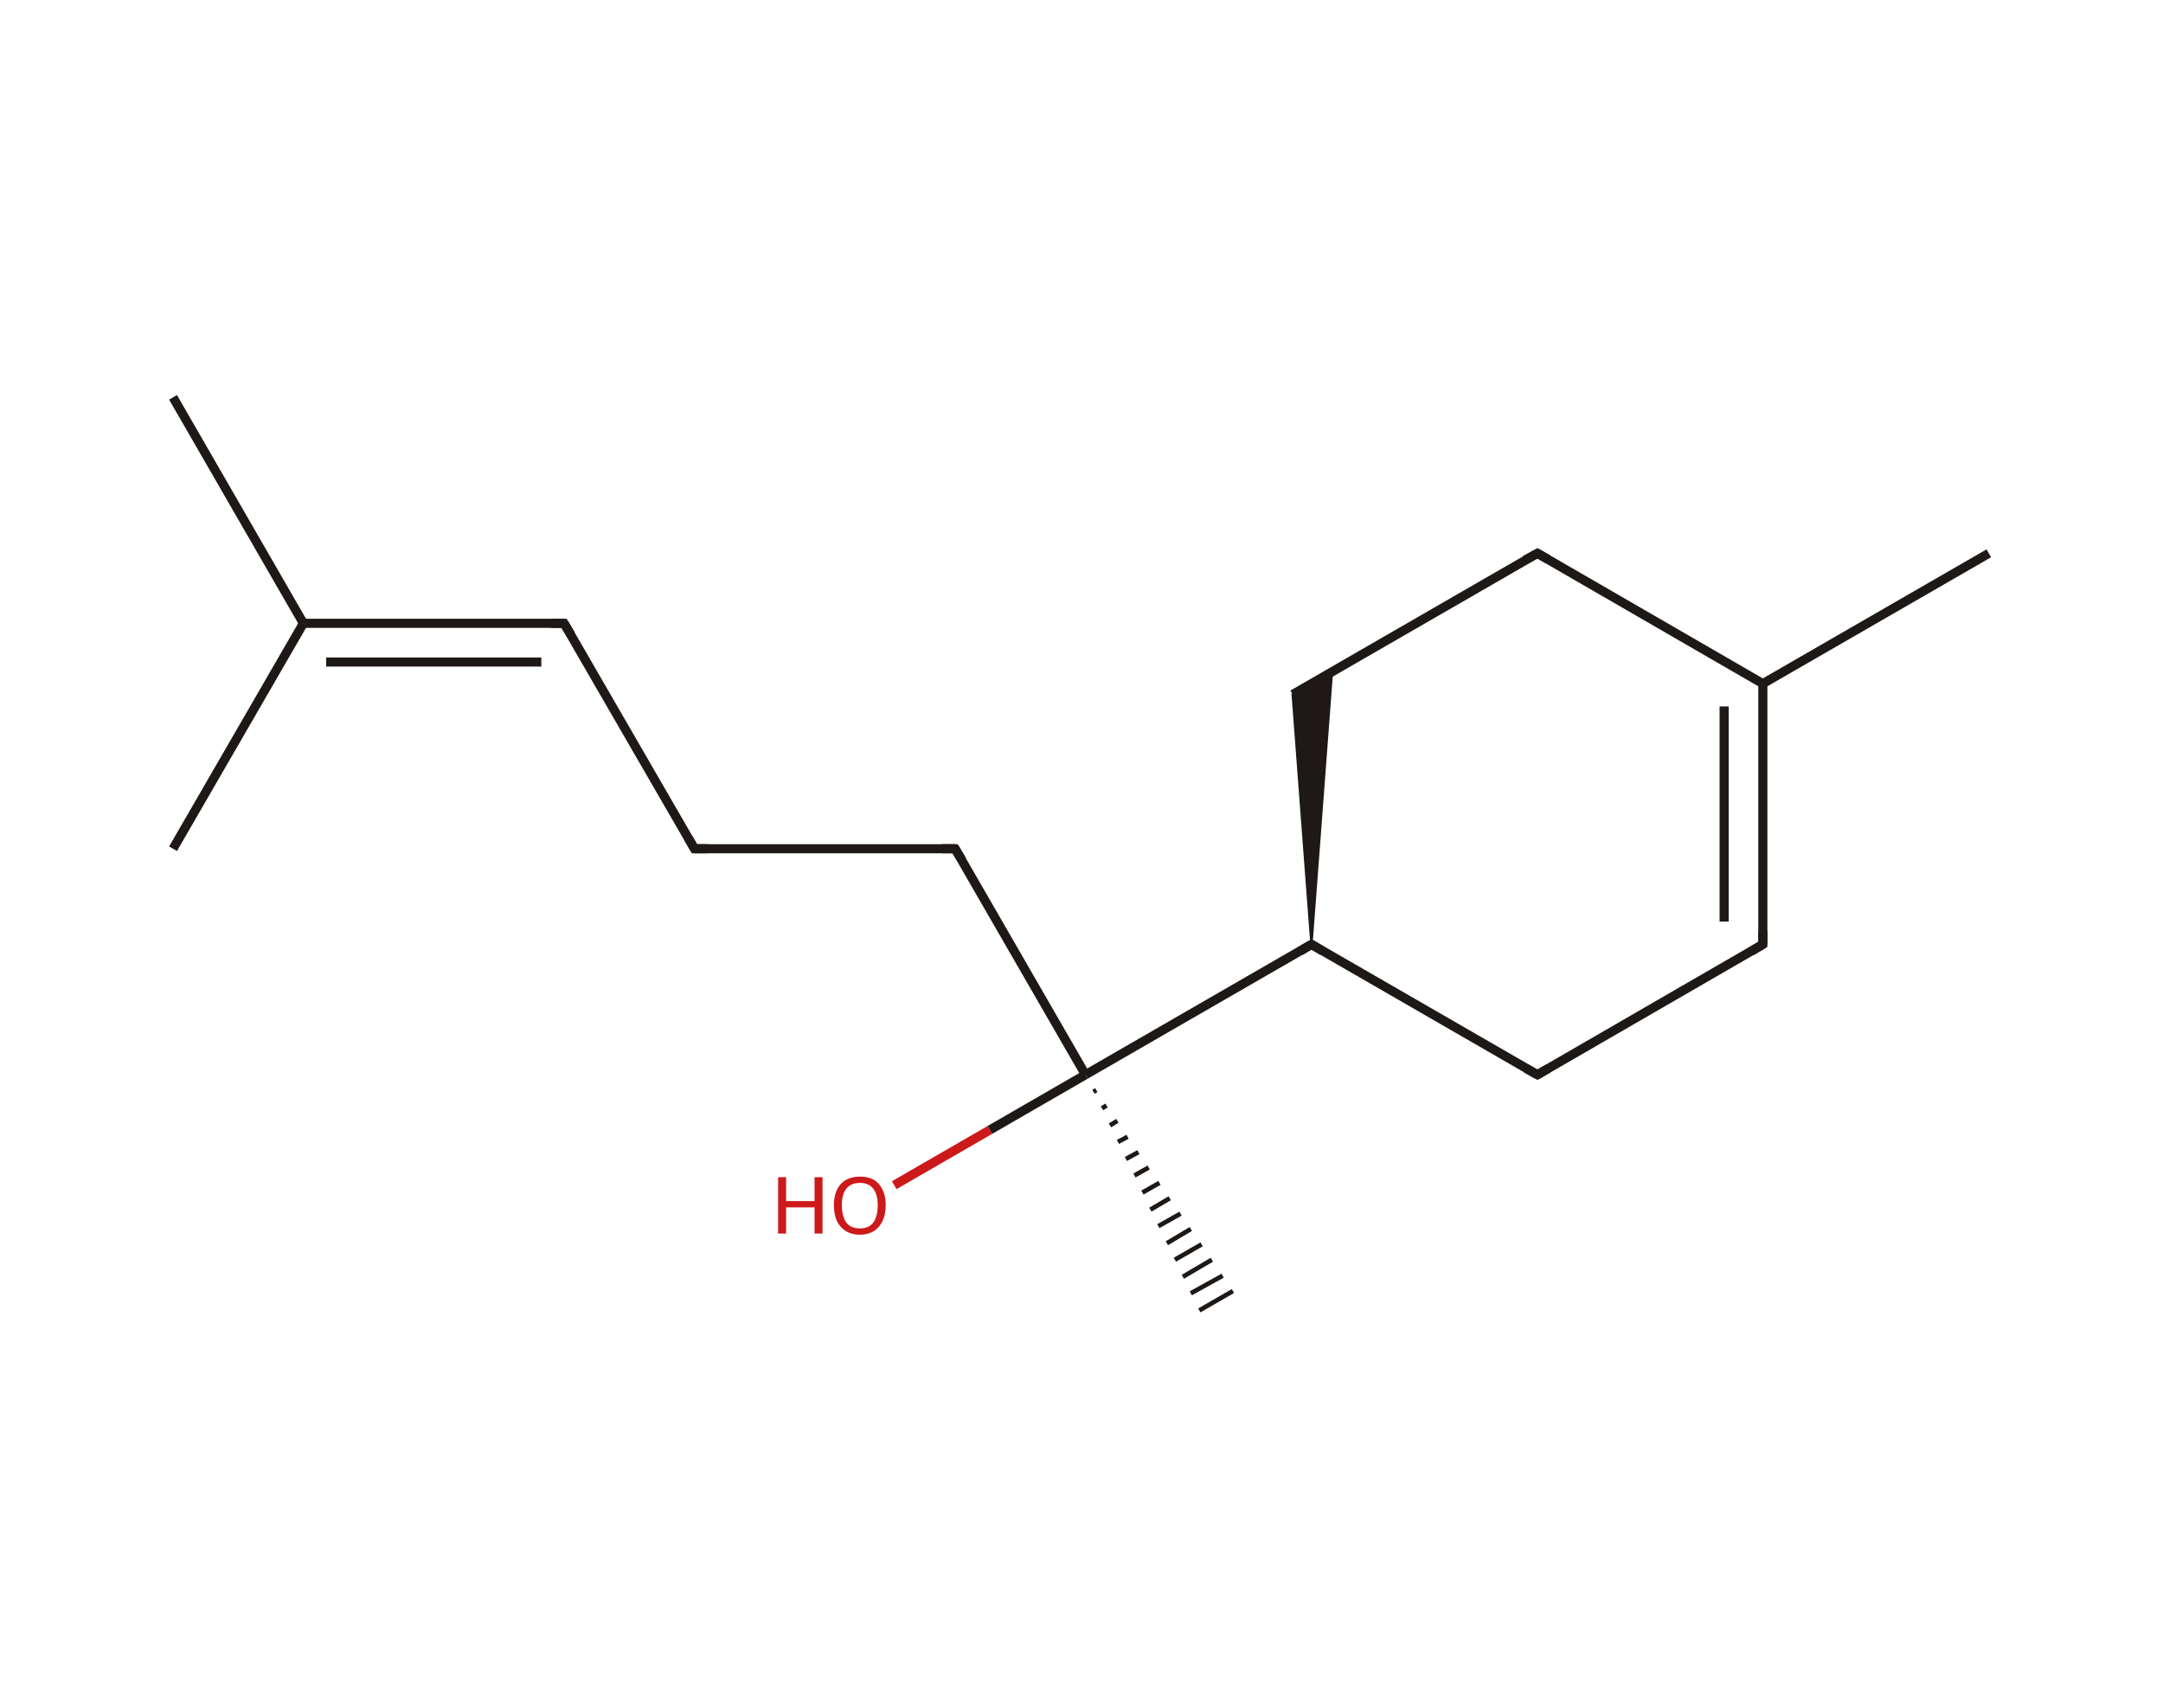
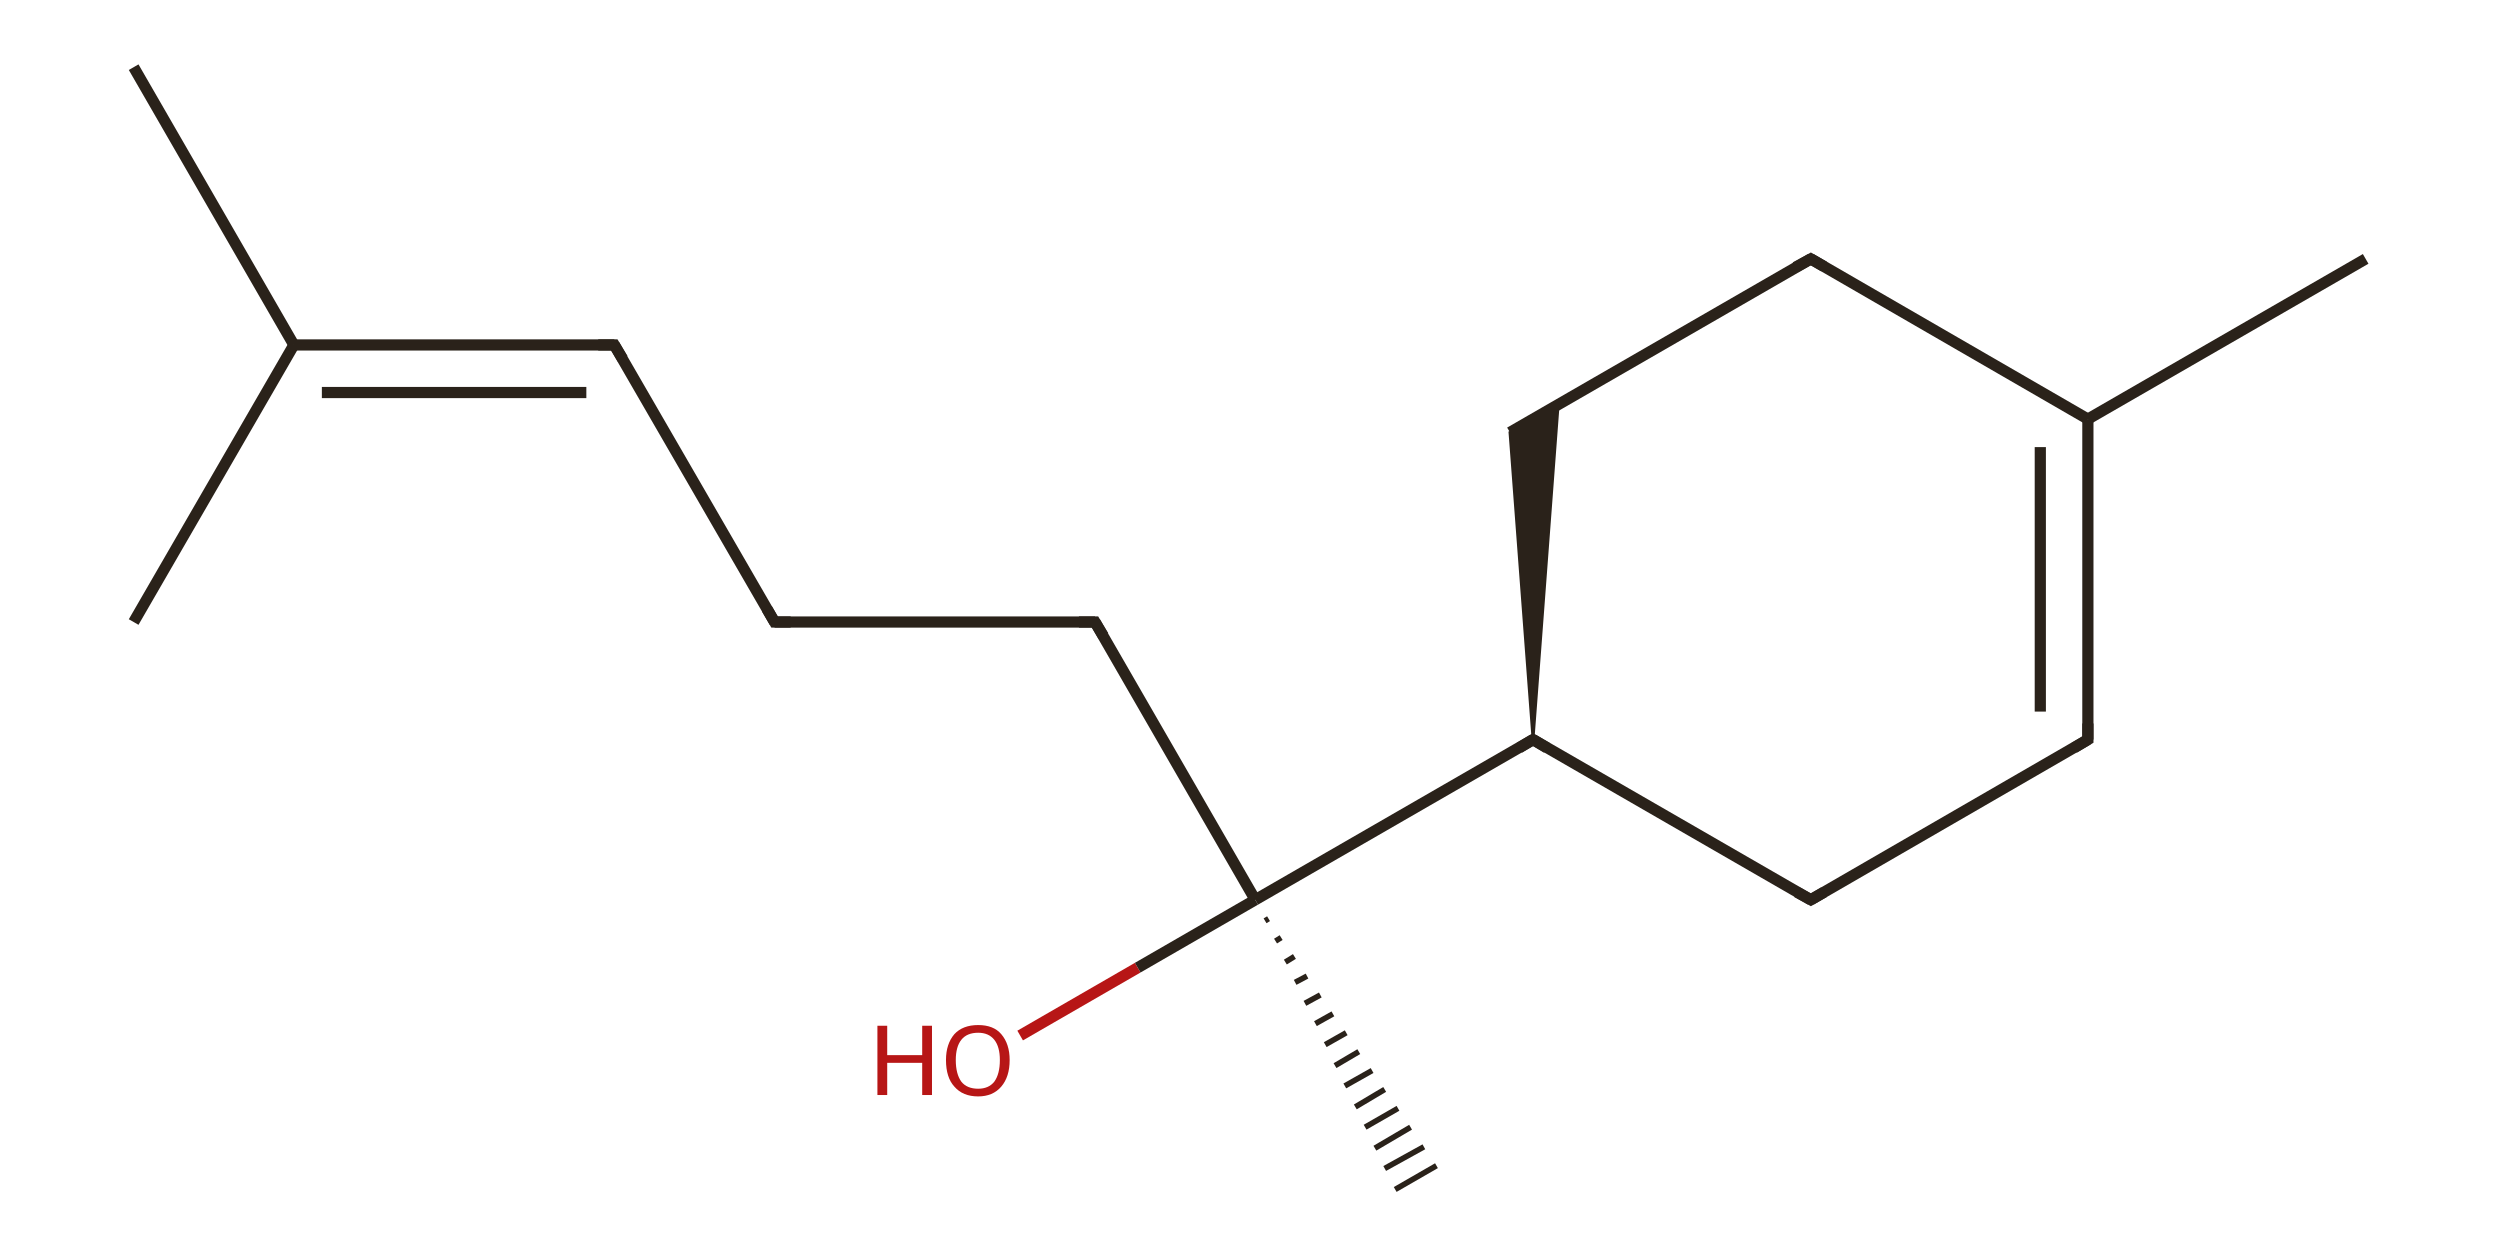
- <svg xmlns="http://www.w3.org/2000/svg" version="1.1" baseProfile="full" xml:space="preserve" width="380px" height="300px" viewBox="0 0 380 300">
-   <path class="bond-0 atom-0 atom-2" d="M 157.1,208.2 L 173.9,198.5" style="fill:none;fill-rule:evenodd;stroke:#CC1919;stroke-width:1.6px;stroke-linecap:butt;stroke-linejoin:miter;stroke-opacity:1" />
-   <path class="bond-0 atom-0 atom-2" d="M 173.9,198.5 L 190.7,188.8" style="fill:none;fill-rule:evenodd;stroke:#1E1916;stroke-width:1.6px;stroke-linecap:butt;stroke-linejoin:miter;stroke-opacity:1" />
-   <path class="bond-1 atom-1 atom-2" d="M 230.4,165.9 L 190.7,188.8" style="fill:none;fill-rule:evenodd;stroke:#1E1916;stroke-width:1.6px;stroke-linecap:butt;stroke-linejoin:miter;stroke-opacity:1" />
-   <path class="bond-2 atom-1 atom-3" d="M 230.4,165.9 L 227.1,122.0 L 234.0,118.0 Z" style="fill:#1E1916;fill-rule:evenodd;fill-opacity:1;stroke:#1E1916;stroke-width:0.4px;stroke-linecap:butt;stroke-linejoin:miter;stroke-miterlimit:10;stroke-opacity:1;" />
-   <path class="bond-3 atom-1 atom-4" d="M 230.4,165.9 L 270.1,188.8" style="fill:none;fill-rule:evenodd;stroke:#1E1916;stroke-width:1.6px;stroke-linecap:butt;stroke-linejoin:miter;stroke-opacity:1" />
-   <path class="bond-4 atom-2 atom-5" d="M 190.7,188.8 L 167.8,149.1" style="fill:none;fill-rule:evenodd;stroke:#1E1916;stroke-width:1.6px;stroke-linecap:butt;stroke-linejoin:miter;stroke-opacity:1" />
-   <path class="bond-5 atom-2 atom-7" d="M 192.6,191.5 L 192.1,191.8" style="fill:none;fill-rule:evenodd;stroke:#1E1916;stroke-width:0.8px;stroke-linecap:butt;stroke-linejoin:miter;stroke-opacity:1" />
-   <path class="bond-5 atom-2 atom-7" d="M 194.4,194.2 L 193.6,194.7" style="fill:none;fill-rule:evenodd;stroke:#1E1916;stroke-width:0.8px;stroke-linecap:butt;stroke-linejoin:miter;stroke-opacity:1" />
-   <path class="bond-5 atom-2 atom-7" d="M 196.3,196.9 L 195.0,197.7" style="fill:none;fill-rule:evenodd;stroke:#1E1916;stroke-width:0.8px;stroke-linecap:butt;stroke-linejoin:miter;stroke-opacity:1" />
-   <path class="bond-5 atom-2 atom-7" d="M 198.1,199.7 L 196.4,200.6" style="fill:none;fill-rule:evenodd;stroke:#1E1916;stroke-width:0.8px;stroke-linecap:butt;stroke-linejoin:miter;stroke-opacity:1" />
-   <path class="bond-5 atom-2 atom-7" d="M 200.0,202.4 L 197.8,203.6" style="fill:none;fill-rule:evenodd;stroke:#1E1916;stroke-width:0.8px;stroke-linecap:butt;stroke-linejoin:miter;stroke-opacity:1" />
-   <path class="bond-5 atom-2 atom-7" d="M 201.8,205.1 L 199.3,206.5" style="fill:none;fill-rule:evenodd;stroke:#1E1916;stroke-width:0.8px;stroke-linecap:butt;stroke-linejoin:miter;stroke-opacity:1" />
-   <path class="bond-5 atom-2 atom-7" d="M 203.7,207.8 L 200.7,209.5" style="fill:none;fill-rule:evenodd;stroke:#1E1916;stroke-width:0.8px;stroke-linecap:butt;stroke-linejoin:miter;stroke-opacity:1" />
-   <path class="bond-5 atom-2 atom-7" d="M 205.5,210.5 L 202.1,212.5" style="fill:none;fill-rule:evenodd;stroke:#1E1916;stroke-width:0.8px;stroke-linecap:butt;stroke-linejoin:miter;stroke-opacity:1" />
-   <path class="bond-5 atom-2 atom-7" d="M 207.4,213.2 L 203.5,215.4" style="fill:none;fill-rule:evenodd;stroke:#1E1916;stroke-width:0.8px;stroke-linecap:butt;stroke-linejoin:miter;stroke-opacity:1" />
-   <path class="bond-5 atom-2 atom-7" d="M 209.2,215.9 L 205.0,218.4" style="fill:none;fill-rule:evenodd;stroke:#1E1916;stroke-width:0.8px;stroke-linecap:butt;stroke-linejoin:miter;stroke-opacity:1" />
-   <path class="bond-5 atom-2 atom-7" d="M 211.1,218.6 L 206.4,221.3" style="fill:none;fill-rule:evenodd;stroke:#1E1916;stroke-width:0.8px;stroke-linecap:butt;stroke-linejoin:miter;stroke-opacity:1" />
-   <path class="bond-5 atom-2 atom-7" d="M 212.9,221.3 L 207.8,224.3" style="fill:none;fill-rule:evenodd;stroke:#1E1916;stroke-width:0.8px;stroke-linecap:butt;stroke-linejoin:miter;stroke-opacity:1" />
-   <path class="bond-5 atom-2 atom-7" d="M 214.8,224.1 L 209.2,227.2" style="fill:none;fill-rule:evenodd;stroke:#1E1916;stroke-width:0.8px;stroke-linecap:butt;stroke-linejoin:miter;stroke-opacity:1" />
-   <path class="bond-5 atom-2 atom-7" d="M 216.6,226.8 L 210.7,230.2" style="fill:none;fill-rule:evenodd;stroke:#1E1916;stroke-width:0.8px;stroke-linecap:butt;stroke-linejoin:miter;stroke-opacity:1" />
-   <path class="bond-6 atom-3 atom-6" d="M 227.1,122.0 L 270.1,97.2" style="fill:none;fill-rule:evenodd;stroke:#1E1916;stroke-width:1.6px;stroke-linecap:butt;stroke-linejoin:miter;stroke-opacity:1" />
-   <path class="bond-7 atom-4 atom-9" d="M 270.1,188.8 L 309.7,165.9" style="fill:none;fill-rule:evenodd;stroke:#1E1916;stroke-width:1.6px;stroke-linecap:butt;stroke-linejoin:miter;stroke-opacity:1" />
-   <path class="bond-8 atom-5 atom-10" d="M 167.8,149.1 L 122.0,149.1" style="fill:none;fill-rule:evenodd;stroke:#1E1916;stroke-width:1.6px;stroke-linecap:butt;stroke-linejoin:miter;stroke-opacity:1" />
-   <path class="bond-9 atom-6 atom-8" d="M 270.1,97.2 L 309.7,120.1" style="fill:none;fill-rule:evenodd;stroke:#1E1916;stroke-width:1.6px;stroke-linecap:butt;stroke-linejoin:miter;stroke-opacity:1" />
-   <path class="bond-10 atom-8 atom-9" d="M 309.7,120.1 L 309.7,165.9" style="fill:none;fill-rule:evenodd;stroke:#1E1916;stroke-width:1.6px;stroke-linecap:butt;stroke-linejoin:miter;stroke-opacity:1" />
-   <path class="bond-10 atom-8 atom-9" d="M 302.9,124.1 L 302.9,161.9" style="fill:none;fill-rule:evenodd;stroke:#1E1916;stroke-width:1.6px;stroke-linecap:butt;stroke-linejoin:miter;stroke-opacity:1" />
-   <path class="bond-11 atom-8 atom-11" d="M 309.7,120.1 L 349.4,97.2" style="fill:none;fill-rule:evenodd;stroke:#1E1916;stroke-width:1.6px;stroke-linecap:butt;stroke-linejoin:miter;stroke-opacity:1" />
-   <path class="bond-12 atom-10 atom-12" d="M 122.0,149.1 L 99.1,109.5" style="fill:none;fill-rule:evenodd;stroke:#1E1916;stroke-width:1.6px;stroke-linecap:butt;stroke-linejoin:miter;stroke-opacity:1" />
-   <path class="bond-13 atom-12 atom-13" d="M 99.1,109.5 L 53.3,109.5" style="fill:none;fill-rule:evenodd;stroke:#1E1916;stroke-width:1.6px;stroke-linecap:butt;stroke-linejoin:miter;stroke-opacity:1" />
-   <path class="bond-13 atom-12 atom-13" d="M 95.1,116.3 L 57.3,116.3" style="fill:none;fill-rule:evenodd;stroke:#1E1916;stroke-width:1.6px;stroke-linecap:butt;stroke-linejoin:miter;stroke-opacity:1" />
-   <path class="bond-14 atom-13 atom-14" d="M 53.3,109.5 L 30.4,69.8" style="fill:none;fill-rule:evenodd;stroke:#1E1916;stroke-width:1.6px;stroke-linecap:butt;stroke-linejoin:miter;stroke-opacity:1" />
-   <path class="bond-15 atom-13 atom-15" d="M 53.3,109.5 L 30.4,149.1" style="fill:none;fill-rule:evenodd;stroke:#1E1916;stroke-width:1.6px;stroke-linecap:butt;stroke-linejoin:miter;stroke-opacity:1" />
-   <path d="M 228.4,167.1 L 230.4,165.9 L 232.4,167.1" style="fill:none;stroke:#1E1916;stroke-width:1.6px;stroke-linecap:butt;stroke-linejoin:miter;stroke-miterlimit:10;stroke-opacity:1;" />
-   <path d="M 268.1,187.7 L 270.1,188.8 L 272.0,187.7" style="fill:none;stroke:#1E1916;stroke-width:1.6px;stroke-linecap:butt;stroke-linejoin:miter;stroke-miterlimit:10;stroke-opacity:1;" />
-   <path d="M 169.0,151.1 L 167.8,149.1 L 165.5,149.1" style="fill:none;stroke:#1E1916;stroke-width:1.6px;stroke-linecap:butt;stroke-linejoin:miter;stroke-miterlimit:10;stroke-opacity:1;" />
-   <path d="M 267.9,98.4 L 270.1,97.2 L 272.0,98.3" style="fill:none;stroke:#1E1916;stroke-width:1.6px;stroke-linecap:butt;stroke-linejoin:miter;stroke-miterlimit:10;stroke-opacity:1;" />
-   <path d="M 307.7,167.1 L 309.7,165.9 L 309.7,163.6" style="fill:none;stroke:#1E1916;stroke-width:1.6px;stroke-linecap:butt;stroke-linejoin:miter;stroke-miterlimit:10;stroke-opacity:1;" />
-   <path d="M 124.3,149.1 L 122.0,149.1 L 120.9,147.2" style="fill:none;stroke:#1E1916;stroke-width:1.6px;stroke-linecap:butt;stroke-linejoin:miter;stroke-miterlimit:10;stroke-opacity:1;" />
-   <path d="M 100.3,111.5 L 99.1,109.5 L 96.8,109.5" style="fill:none;stroke:#1E1916;stroke-width:1.6px;stroke-linecap:butt;stroke-linejoin:miter;stroke-miterlimit:10;stroke-opacity:1;" />
-   <path class="atom-0" d="M 136.7 206.8 L 138.1 206.8 L 138.1 211.0 L 143.1 211.0 L 143.1 206.8 L 144.5 206.8 L 144.5 216.7 L 143.1 216.7 L 143.1 212.1 L 138.1 212.1 L 138.1 216.7 L 136.7 216.7 L 136.7 206.8 " fill="#CC1919" />
-   <path class="atom-0" d="M 146.5 211.7 Q 146.5 209.4, 147.7 208.0 Q 148.9 206.7, 151.1 206.7 Q 153.3 206.7, 154.4 208.0 Q 155.6 209.4, 155.6 211.7 Q 155.6 214.1, 154.4 215.5 Q 153.2 216.9, 151.1 216.9 Q 148.9 216.9, 147.7 215.5 Q 146.5 214.2, 146.5 211.7 M 151.1 215.8 Q 152.6 215.8, 153.4 214.8 Q 154.2 213.7, 154.2 211.7 Q 154.2 209.8, 153.4 208.8 Q 152.6 207.8, 151.1 207.8 Q 149.5 207.8, 148.7 208.8 Q 147.9 209.8, 147.9 211.7 Q 147.9 213.7, 148.7 214.8 Q 149.5 215.8, 151.1 215.8 " fill="#CC1919" />
+ <svg xmlns="http://www.w3.org/2000/svg" version="1.1" baseProfile="full" xml:space="preserve" viewBox="11.3 60.2 357.3 179.6">
+   <path class="bond-0 atom-0 atom-2" d="M 157.1,208.2 L 173.9,198.5" style="fill:none;fill-rule:evenodd;stroke:#B71616;stroke-width:1.6px;stroke-linecap:butt;stroke-linejoin:miter;stroke-opacity:1" />
+   <path class="bond-0 atom-0 atom-2" d="M 173.9,198.5 L 190.7,188.8" style="fill:none;fill-rule:evenodd;stroke:#2A221A;stroke-width:1.6px;stroke-linecap:butt;stroke-linejoin:miter;stroke-opacity:1" />
+   <path class="bond-1 atom-1 atom-2" d="M 230.4,165.9 L 190.7,188.8" style="fill:none;fill-rule:evenodd;stroke:#2A221A;stroke-width:1.6px;stroke-linecap:butt;stroke-linejoin:miter;stroke-opacity:1" />
+   <path class="bond-2 atom-1 atom-3" d="M 230.4,165.9 L 227.1,122.0 L 234.0,118.0 Z" style="fill:#2A221A;fill-rule:evenodd;fill-opacity:1;stroke:#2A221A;stroke-width:0.4px;stroke-linecap:butt;stroke-linejoin:miter;stroke-miterlimit:10;stroke-opacity:1;" />
+   <path class="bond-3 atom-1 atom-4" d="M 230.4,165.9 L 270.1,188.8" style="fill:none;fill-rule:evenodd;stroke:#2A221A;stroke-width:1.6px;stroke-linecap:butt;stroke-linejoin:miter;stroke-opacity:1" />
+   <path class="bond-4 atom-2 atom-5" d="M 190.7,188.8 L 167.8,149.1" style="fill:none;fill-rule:evenodd;stroke:#2A221A;stroke-width:1.6px;stroke-linecap:butt;stroke-linejoin:miter;stroke-opacity:1" />
+   <path class="bond-5 atom-2 atom-7" d="M 192.6,191.5 L 192.1,191.8" style="fill:none;fill-rule:evenodd;stroke:#2A221A;stroke-width:0.8px;stroke-linecap:butt;stroke-linejoin:miter;stroke-opacity:1" />
+   <path class="bond-5 atom-2 atom-7" d="M 194.4,194.2 L 193.6,194.7" style="fill:none;fill-rule:evenodd;stroke:#2A221A;stroke-width:0.8px;stroke-linecap:butt;stroke-linejoin:miter;stroke-opacity:1" />
+   <path class="bond-5 atom-2 atom-7" d="M 196.3,196.9 L 195.0,197.7" style="fill:none;fill-rule:evenodd;stroke:#2A221A;stroke-width:0.8px;stroke-linecap:butt;stroke-linejoin:miter;stroke-opacity:1" />
+   <path class="bond-5 atom-2 atom-7" d="M 198.1,199.7 L 196.4,200.6" style="fill:none;fill-rule:evenodd;stroke:#2A221A;stroke-width:0.8px;stroke-linecap:butt;stroke-linejoin:miter;stroke-opacity:1" />
+   <path class="bond-5 atom-2 atom-7" d="M 200.0,202.4 L 197.8,203.6" style="fill:none;fill-rule:evenodd;stroke:#2A221A;stroke-width:0.8px;stroke-linecap:butt;stroke-linejoin:miter;stroke-opacity:1" />
+   <path class="bond-5 atom-2 atom-7" d="M 201.8,205.1 L 199.3,206.5" style="fill:none;fill-rule:evenodd;stroke:#2A221A;stroke-width:0.8px;stroke-linecap:butt;stroke-linejoin:miter;stroke-opacity:1" />
+   <path class="bond-5 atom-2 atom-7" d="M 203.7,207.8 L 200.7,209.5" style="fill:none;fill-rule:evenodd;stroke:#2A221A;stroke-width:0.8px;stroke-linecap:butt;stroke-linejoin:miter;stroke-opacity:1" />
+   <path class="bond-5 atom-2 atom-7" d="M 205.5,210.5 L 202.1,212.5" style="fill:none;fill-rule:evenodd;stroke:#2A221A;stroke-width:0.8px;stroke-linecap:butt;stroke-linejoin:miter;stroke-opacity:1" />
+   <path class="bond-5 atom-2 atom-7" d="M 207.4,213.2 L 203.5,215.4" style="fill:none;fill-rule:evenodd;stroke:#2A221A;stroke-width:0.8px;stroke-linecap:butt;stroke-linejoin:miter;stroke-opacity:1" />
+   <path class="bond-5 atom-2 atom-7" d="M 209.2,215.9 L 205.0,218.4" style="fill:none;fill-rule:evenodd;stroke:#2A221A;stroke-width:0.8px;stroke-linecap:butt;stroke-linejoin:miter;stroke-opacity:1" />
+   <path class="bond-5 atom-2 atom-7" d="M 211.1,218.6 L 206.4,221.3" style="fill:none;fill-rule:evenodd;stroke:#2A221A;stroke-width:0.8px;stroke-linecap:butt;stroke-linejoin:miter;stroke-opacity:1" />
+   <path class="bond-5 atom-2 atom-7" d="M 212.9,221.3 L 207.8,224.3" style="fill:none;fill-rule:evenodd;stroke:#2A221A;stroke-width:0.8px;stroke-linecap:butt;stroke-linejoin:miter;stroke-opacity:1" />
+   <path class="bond-5 atom-2 atom-7" d="M 214.8,224.1 L 209.2,227.2" style="fill:none;fill-rule:evenodd;stroke:#2A221A;stroke-width:0.8px;stroke-linecap:butt;stroke-linejoin:miter;stroke-opacity:1" />
+   <path class="bond-5 atom-2 atom-7" d="M 216.6,226.8 L 210.7,230.2" style="fill:none;fill-rule:evenodd;stroke:#2A221A;stroke-width:0.8px;stroke-linecap:butt;stroke-linejoin:miter;stroke-opacity:1" />
+   <path class="bond-6 atom-3 atom-6" d="M 227.1,122.0 L 270.1,97.2" style="fill:none;fill-rule:evenodd;stroke:#2A221A;stroke-width:1.6px;stroke-linecap:butt;stroke-linejoin:miter;stroke-opacity:1" />
+   <path class="bond-7 atom-4 atom-9" d="M 270.1,188.8 L 309.7,165.9" style="fill:none;fill-rule:evenodd;stroke:#2A221A;stroke-width:1.6px;stroke-linecap:butt;stroke-linejoin:miter;stroke-opacity:1" />
+   <path class="bond-8 atom-5 atom-10" d="M 167.8,149.1 L 122.0,149.1" style="fill:none;fill-rule:evenodd;stroke:#2A221A;stroke-width:1.6px;stroke-linecap:butt;stroke-linejoin:miter;stroke-opacity:1" />
+   <path class="bond-9 atom-6 atom-8" d="M 270.1,97.2 L 309.7,120.1" style="fill:none;fill-rule:evenodd;stroke:#2A221A;stroke-width:1.6px;stroke-linecap:butt;stroke-linejoin:miter;stroke-opacity:1" />
+   <path class="bond-10 atom-8 atom-9" d="M 309.7,120.1 L 309.7,165.9" style="fill:none;fill-rule:evenodd;stroke:#2A221A;stroke-width:1.6px;stroke-linecap:butt;stroke-linejoin:miter;stroke-opacity:1" />
+   <path class="bond-10 atom-8 atom-9" d="M 302.9,124.1 L 302.9,161.9" style="fill:none;fill-rule:evenodd;stroke:#2A221A;stroke-width:1.6px;stroke-linecap:butt;stroke-linejoin:miter;stroke-opacity:1" />
+   <path class="bond-11 atom-8 atom-11" d="M 309.7,120.1 L 349.4,97.2" style="fill:none;fill-rule:evenodd;stroke:#2A221A;stroke-width:1.6px;stroke-linecap:butt;stroke-linejoin:miter;stroke-opacity:1" />
+   <path class="bond-12 atom-10 atom-12" d="M 122.0,149.1 L 99.1,109.5" style="fill:none;fill-rule:evenodd;stroke:#2A221A;stroke-width:1.6px;stroke-linecap:butt;stroke-linejoin:miter;stroke-opacity:1" />
+   <path class="bond-13 atom-12 atom-13" d="M 99.1,109.5 L 53.3,109.5" style="fill:none;fill-rule:evenodd;stroke:#2A221A;stroke-width:1.6px;stroke-linecap:butt;stroke-linejoin:miter;stroke-opacity:1" />
+   <path class="bond-13 atom-12 atom-13" d="M 95.1,116.3 L 57.3,116.3" style="fill:none;fill-rule:evenodd;stroke:#2A221A;stroke-width:1.6px;stroke-linecap:butt;stroke-linejoin:miter;stroke-opacity:1" />
+   <path class="bond-14 atom-13 atom-14" d="M 53.3,109.5 L 30.4,69.8" style="fill:none;fill-rule:evenodd;stroke:#2A221A;stroke-width:1.6px;stroke-linecap:butt;stroke-linejoin:miter;stroke-opacity:1" />
+   <path class="bond-15 atom-13 atom-15" d="M 53.3,109.5 L 30.4,149.1" style="fill:none;fill-rule:evenodd;stroke:#2A221A;stroke-width:1.6px;stroke-linecap:butt;stroke-linejoin:miter;stroke-opacity:1" />
+   <path d="M 228.4,167.1 L 230.4,165.9 L 232.4,167.1" style="fill:none;stroke:#2A221A;stroke-width:1.6px;stroke-linecap:butt;stroke-linejoin:miter;stroke-miterlimit:10;stroke-opacity:1;" />
+   <path d="M 268.1,187.7 L 270.1,188.8 L 272.0,187.7" style="fill:none;stroke:#2A221A;stroke-width:1.6px;stroke-linecap:butt;stroke-linejoin:miter;stroke-miterlimit:10;stroke-opacity:1;" />
+   <path d="M 169.0,151.1 L 167.8,149.1 L 165.5,149.1" style="fill:none;stroke:#2A221A;stroke-width:1.6px;stroke-linecap:butt;stroke-linejoin:miter;stroke-miterlimit:10;stroke-opacity:1;" />
+   <path d="M 267.9,98.4 L 270.1,97.2 L 272.0,98.3" style="fill:none;stroke:#2A221A;stroke-width:1.6px;stroke-linecap:butt;stroke-linejoin:miter;stroke-miterlimit:10;stroke-opacity:1;" />
+   <path d="M 307.7,167.1 L 309.7,165.9 L 309.7,163.6" style="fill:none;stroke:#2A221A;stroke-width:1.6px;stroke-linecap:butt;stroke-linejoin:miter;stroke-miterlimit:10;stroke-opacity:1;" />
+   <path d="M 124.3,149.1 L 122.0,149.1 L 120.9,147.2" style="fill:none;stroke:#2A221A;stroke-width:1.6px;stroke-linecap:butt;stroke-linejoin:miter;stroke-miterlimit:10;stroke-opacity:1;" />
+   <path d="M 100.3,111.5 L 99.1,109.5 L 96.8,109.5" style="fill:none;stroke:#2A221A;stroke-width:1.6px;stroke-linecap:butt;stroke-linejoin:miter;stroke-miterlimit:10;stroke-opacity:1;" />
+   <path class="atom-0" d="M 136.7 206.8 L 138.1 206.8 L 138.1 211.0 L 143.1 211.0 L 143.1 206.8 L 144.5 206.8 L 144.5 216.7 L 143.1 216.7 L 143.1 212.1 L 138.1 212.1 L 138.1 216.7 L 136.7 216.7 L 136.7 206.8 " fill="#B71616" />
+   <path class="atom-0" d="M 146.5 211.7 Q 146.5 209.4, 147.7 208.0 Q 148.9 206.7, 151.1 206.7 Q 153.3 206.7, 154.4 208.0 Q 155.6 209.4, 155.6 211.7 Q 155.6 214.1, 154.4 215.5 Q 153.2 216.9, 151.1 216.9 Q 148.9 216.9, 147.7 215.5 Q 146.5 214.2, 146.5 211.7 M 151.1 215.8 Q 152.6 215.8, 153.4 214.8 Q 154.2 213.7, 154.2 211.7 Q 154.2 209.8, 153.4 208.8 Q 152.6 207.8, 151.1 207.8 Q 149.5 207.8, 148.7 208.8 Q 147.9 209.8, 147.9 211.7 Q 147.9 213.7, 148.7 214.8 Q 149.5 215.8, 151.1 215.8 " fill="#B71616" />
</svg>
